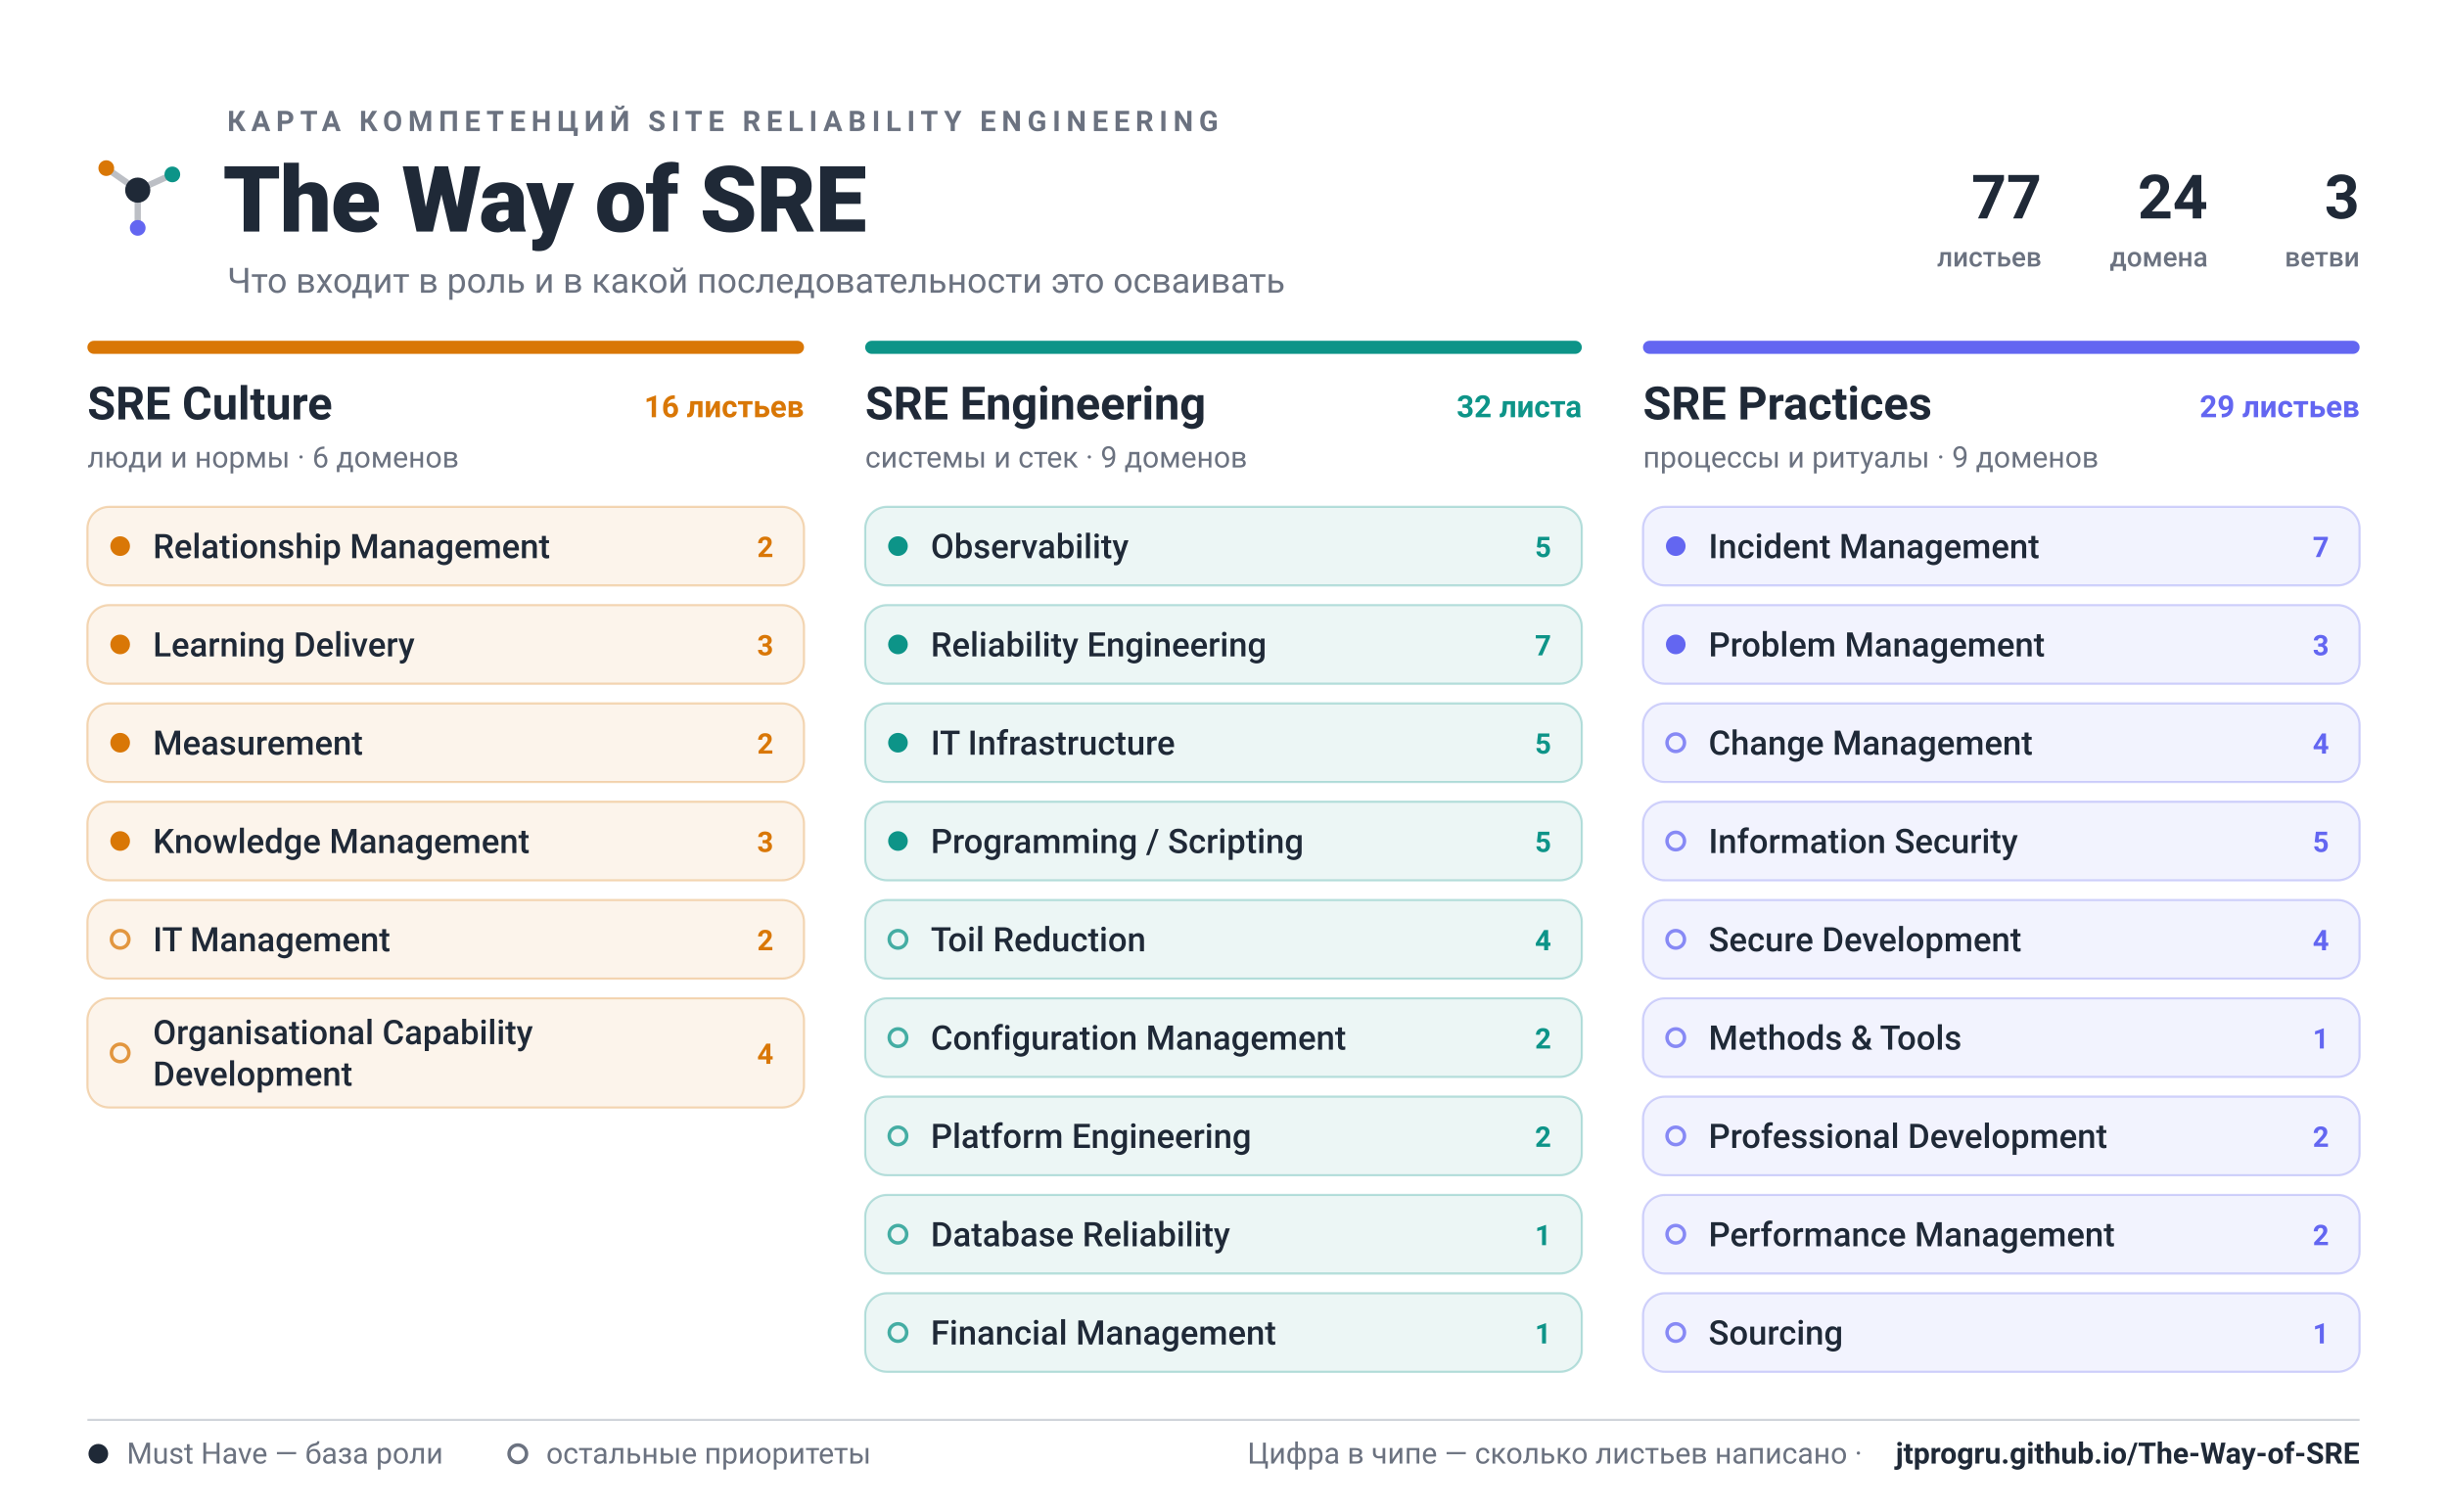
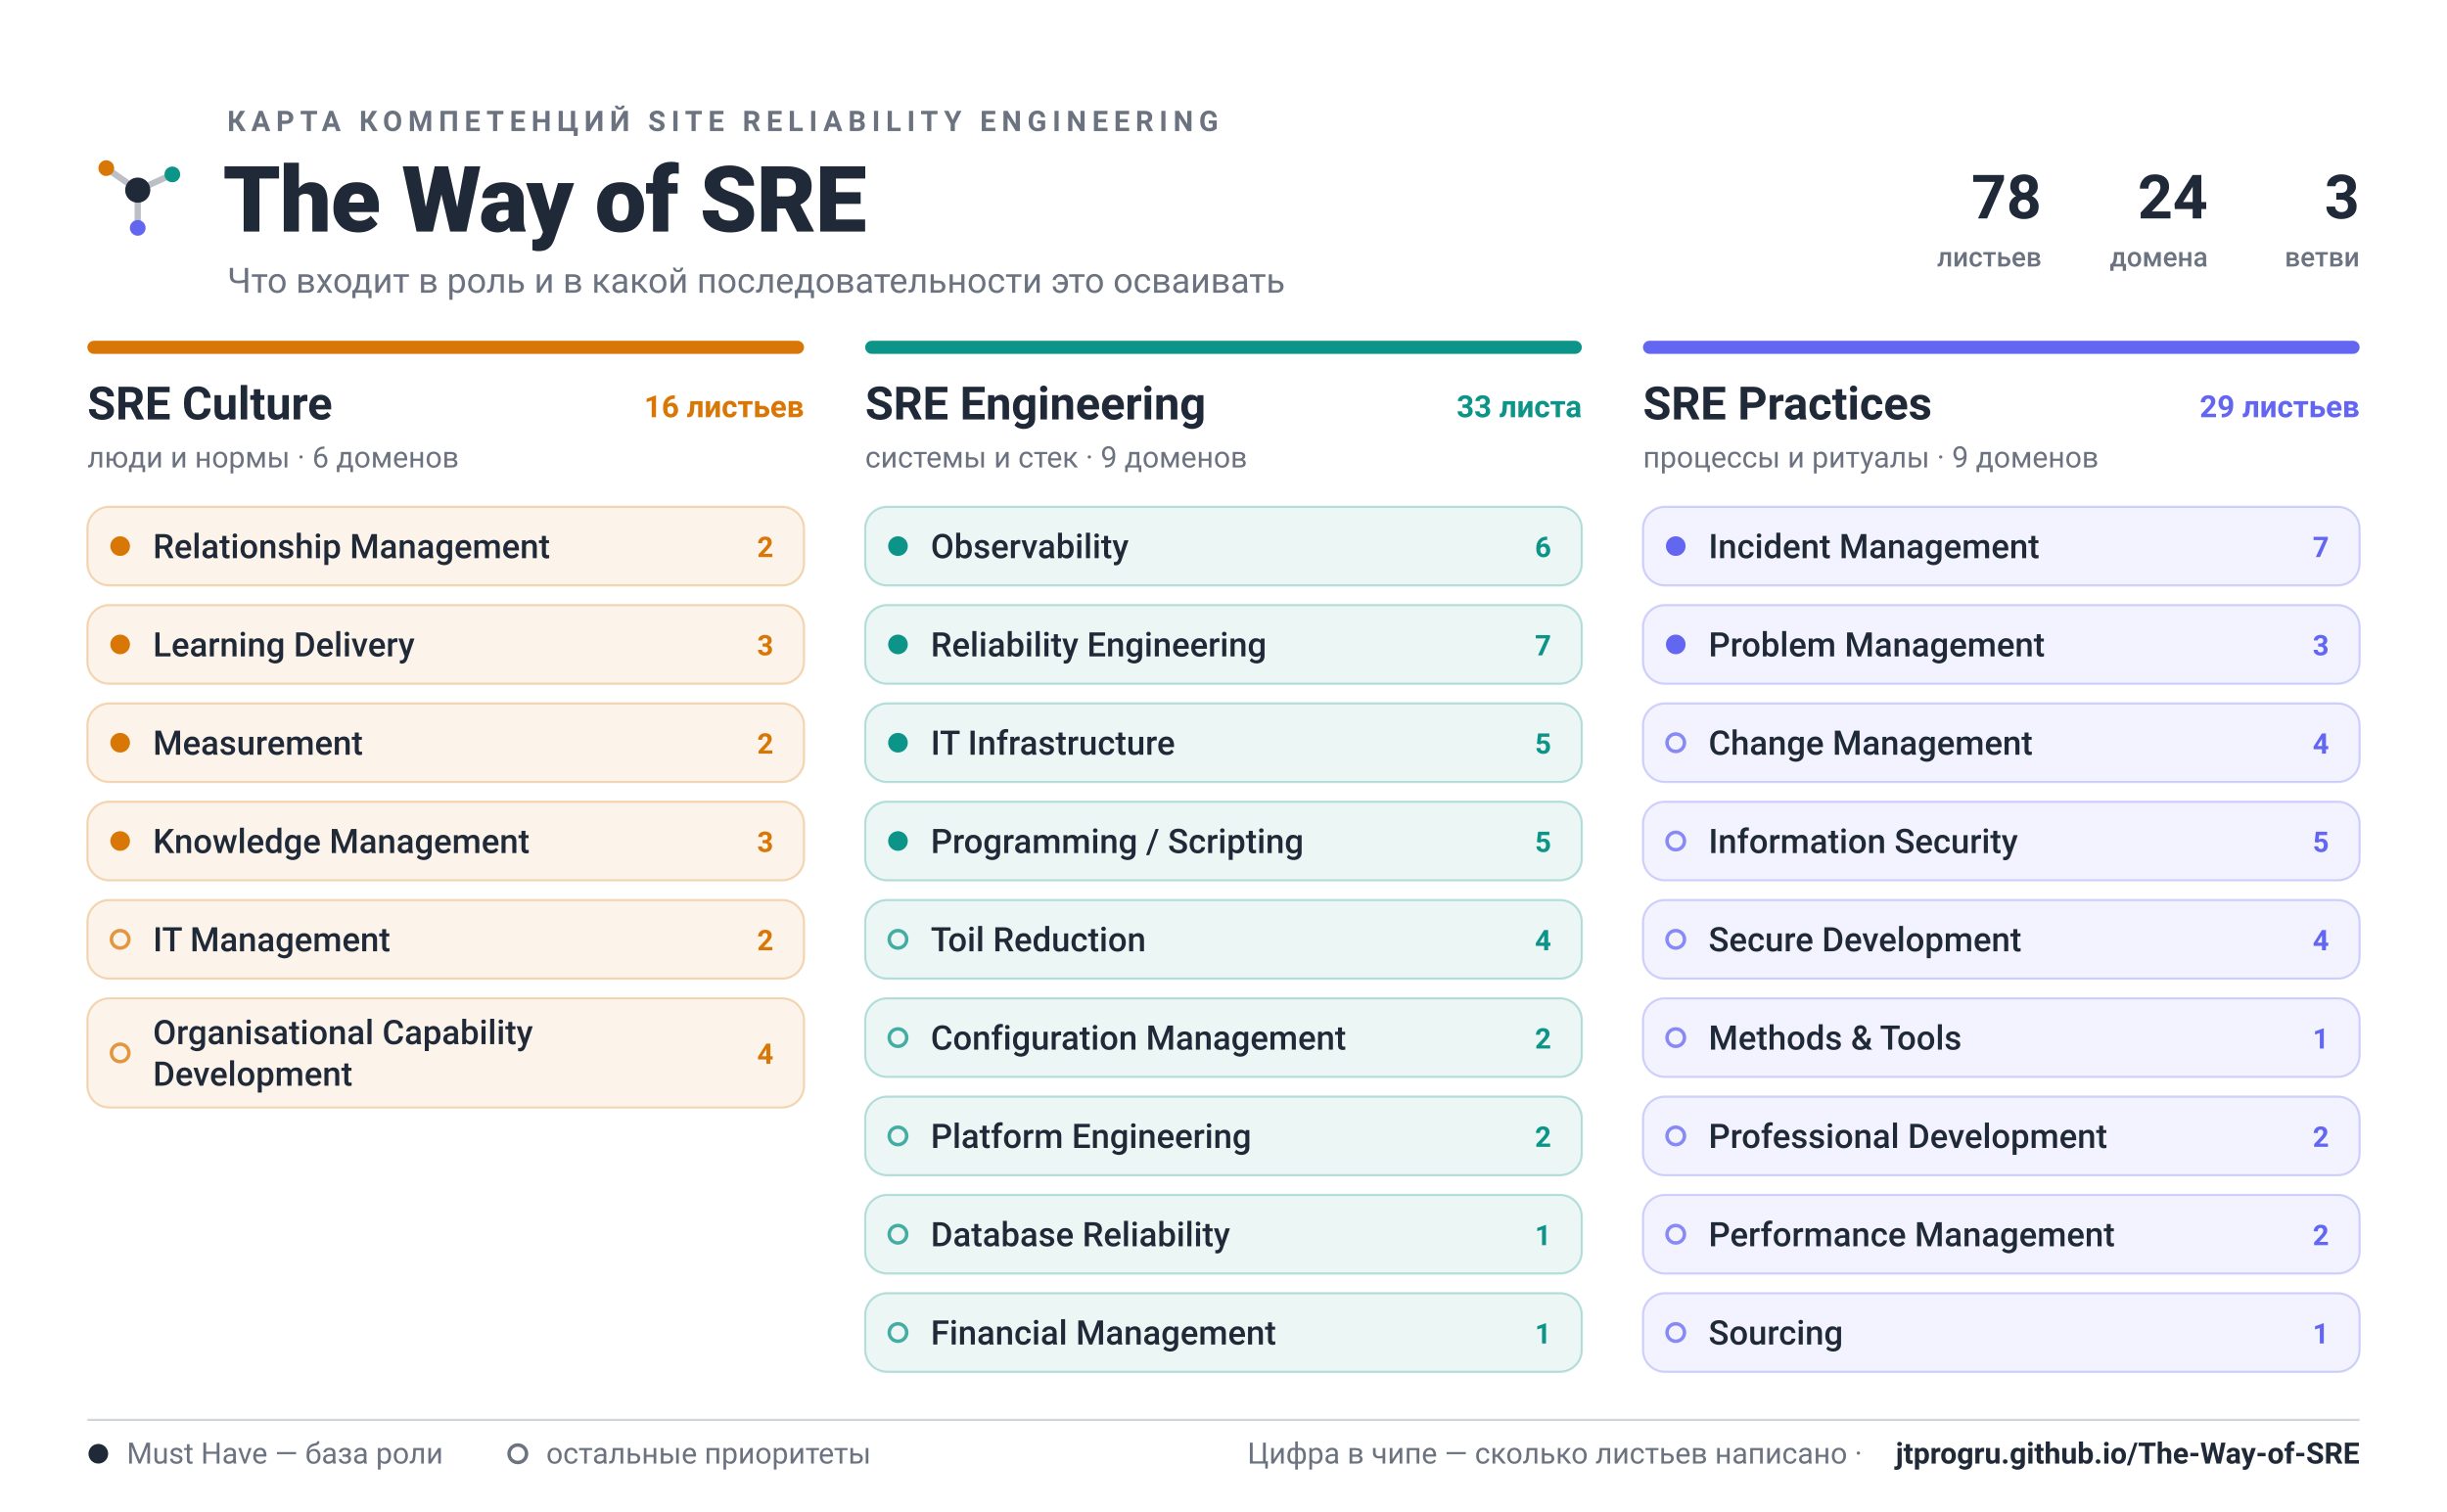
- <svg xmlns="http://www.w3.org/2000/svg" viewBox="0 0 1120 692" width="1120" height="692" role="img" aria-label="The Way of SRE — карта компетенций SRE: 3 ветви, 24 домена, 77 листьев. SRE Culture: 16, SRE Engineering: 32, SRE Practices: 29">
+ <svg xmlns="http://www.w3.org/2000/svg" viewBox="0 0 1120 692" width="1120" height="692" role="img" aria-label="The Way of SRE — карта компетенций SRE: 3 ветви, 24 домена, 78 листьев. SRE Culture: 16, SRE Engineering: 33, SRE Practices: 29">
  <style>
    text { font-family: -apple-system, BlinkMacSystemFont, "Segoe UI", system-ui, Roboto, "Helvetica Neue", Arial, sans-serif; }
    .eyebrow  { font-size: 13px; font-weight: 600; letter-spacing: .2em; fill: #6b7280; }
    .title    { font-size: 42px; font-weight: 800; letter-spacing: -.01em; fill: #1f2937; }
    .tagline  { font-size: 16px; font-weight: 400; fill: #6b7280; }
    .stat-num { font-size: 28px; font-weight: 700; fill: #1f2937; }
    .stat-lbl { font-size: 12.5px; font-weight: 500; fill: #6b7280; }
    .col-name { font-size: 21px; font-weight: 700; fill: #1f2937; }
    .col-num  { font-size: 14px; font-weight: 600; }
    .col-sub  { font-size: 13.5px; font-weight: 400; fill: #6b7280; }
    .chip-lbl { font-size: 15.5px; font-weight: 500; fill: #1f2937; }
    .chip-num { font-size: 13px; font-weight: 600; }
    .note     { font-size: 13.5px; font-weight: 400; fill: #6b7280; }
    .note-url { font-size: 13.5px; font-weight: 600; fill: #1f2937; }
  </style>
  <g transform="translate(40 64) scale(0.72)" stroke="#6b7280" stroke-opacity="0.45" stroke-width="4" stroke-linecap="round" fill="none">
    <path d="M32 32 12 18M32 32 54 22M32 32 32 56" />
  </g>
  <g transform="translate(40 64) scale(0.72)">
    <circle cx="32" cy="32" r="8" fill="#1f2937" />
    <circle cx="12" cy="18" r="5" fill="#d97706" />
    <circle cx="54" cy="22" r="5" fill="#0d9488" />
    <circle cx="32" cy="56" r="5" fill="#6366f1" />
  </g>
  <text class="eyebrow" x="104" y="60">КАРТА КОМПЕТЕНЦИЙ SITE RELIABILITY ENGINEERING</text>
  <text class="title" x="102" y="106">The Way of SRE</text>
  <text class="tagline" x="104" y="134">Что входит в роль и в какой последовательности это осваивать</text>
  <text class="stat-num" x="1080" y="100" text-anchor="end">3</text>
  <text class="stat-lbl" x="1080" y="122" text-anchor="end">ветви</text>
  <text class="stat-num" x="1010.56" y="100" text-anchor="end">24</text>
  <text class="stat-lbl" x="1010.56" y="122" text-anchor="end">домена</text>
-   <text class="stat-num" x="934.44" y="100" text-anchor="end">77</text>
+   <text class="stat-num" x="934.44" y="100" text-anchor="end">78</text>
  <text class="stat-lbl" x="934.44" y="122" text-anchor="end">листьев</text>
  <rect x="40" y="156" width="328" height="6" rx="3" fill="#d97706" />
  <text class="col-name" x="40" y="192">SRE Culture</text>
  <text class="col-num" x="368" y="191" text-anchor="end" fill="#d97706">16 листьев</text>
  <text class="col-sub" x="40" y="214">люди и нормы · 6 доменов</text>
  <rect x="40" y="232" width="328" height="36" rx="10" fill="#d97706" fill-opacity="0.08" stroke="#d97706" stroke-opacity="0.28" />
  <circle cx="55" cy="250" r="4.5" fill="#d97706" />
  <text class="chip-lbl" x="70" y="255.5">Relationship Management</text>
  <text class="chip-num" x="354" y="255" text-anchor="end" fill="#d97706">2</text>
  <rect x="40" y="277" width="328" height="36" rx="10" fill="#d97706" fill-opacity="0.08" stroke="#d97706" stroke-opacity="0.28" />
  <circle cx="55" cy="295" r="4.5" fill="#d97706" />
  <text class="chip-lbl" x="70" y="300.5">Learning Delivery</text>
  <text class="chip-num" x="354" y="300" text-anchor="end" fill="#d97706">3</text>
  <rect x="40" y="322" width="328" height="36" rx="10" fill="#d97706" fill-opacity="0.08" stroke="#d97706" stroke-opacity="0.28" />
  <circle cx="55" cy="340" r="4.5" fill="#d97706" />
  <text class="chip-lbl" x="70" y="345.5">Measurement</text>
  <text class="chip-num" x="354" y="345" text-anchor="end" fill="#d97706">2</text>
  <rect x="40" y="367" width="328" height="36" rx="10" fill="#d97706" fill-opacity="0.08" stroke="#d97706" stroke-opacity="0.28" />
  <circle cx="55" cy="385" r="4.5" fill="#d97706" />
  <text class="chip-lbl" x="70" y="390.5">Knowledge Management</text>
  <text class="chip-num" x="354" y="390" text-anchor="end" fill="#d97706">3</text>
  <rect x="40" y="412" width="328" height="36" rx="10" fill="#d97706" fill-opacity="0.08" stroke="#d97706" stroke-opacity="0.28" />
  <circle cx="55" cy="430" r="4" fill="none" stroke="#d97706" stroke-width="1.6" stroke-opacity="0.75" />
  <text class="chip-lbl" x="70" y="435.5">IT Management</text>
  <text class="chip-num" x="354" y="435" text-anchor="end" fill="#d97706">2</text>
  <rect x="40" y="457" width="328" height="50" rx="10" fill="#d97706" fill-opacity="0.08" stroke="#d97706" stroke-opacity="0.28" />
  <circle cx="55" cy="482" r="4" fill="none" stroke="#d97706" stroke-width="1.6" stroke-opacity="0.75" />
  <text class="chip-lbl" x="70" y="478">Organisational Capability</text>
  <text class="chip-lbl" x="70" y="497">Development</text>
  <text class="chip-num" x="354" y="487" text-anchor="end" fill="#d97706">4</text>
  <rect x="396" y="156" width="328" height="6" rx="3" fill="#0d9488" />
  <text class="col-name" x="396" y="192">SRE Engineering</text>
-   <text class="col-num" x="724" y="191" text-anchor="end" fill="#0d9488">32 листа</text>
+   <text class="col-num" x="724" y="191" text-anchor="end" fill="#0d9488">33 листа</text>
  <text class="col-sub" x="396" y="214">системы и стек · 9 доменов</text>
  <rect x="396" y="232" width="328" height="36" rx="10" fill="#0d9488" fill-opacity="0.08" stroke="#0d9488" stroke-opacity="0.28" />
  <circle cx="411" cy="250" r="4.5" fill="#0d9488" />
  <text class="chip-lbl" x="426" y="255.5">Observability</text>
-   <text class="chip-num" x="710" y="255" text-anchor="end" fill="#0d9488">5</text>
+   <text class="chip-num" x="710" y="255" text-anchor="end" fill="#0d9488">6</text>
  <rect x="396" y="277" width="328" height="36" rx="10" fill="#0d9488" fill-opacity="0.08" stroke="#0d9488" stroke-opacity="0.28" />
  <circle cx="411" cy="295" r="4.5" fill="#0d9488" />
  <text class="chip-lbl" x="426" y="300.5">Reliability Engineering</text>
  <text class="chip-num" x="710" y="300" text-anchor="end" fill="#0d9488">7</text>
  <rect x="396" y="322" width="328" height="36" rx="10" fill="#0d9488" fill-opacity="0.08" stroke="#0d9488" stroke-opacity="0.28" />
  <circle cx="411" cy="340" r="4.5" fill="#0d9488" />
  <text class="chip-lbl" x="426" y="345.5">IT Infrastructure</text>
  <text class="chip-num" x="710" y="345" text-anchor="end" fill="#0d9488">5</text>
  <rect x="396" y="367" width="328" height="36" rx="10" fill="#0d9488" fill-opacity="0.08" stroke="#0d9488" stroke-opacity="0.28" />
  <circle cx="411" cy="385" r="4.5" fill="#0d9488" />
  <text class="chip-lbl" x="426" y="390.5">Programming / Scripting</text>
  <text class="chip-num" x="710" y="390" text-anchor="end" fill="#0d9488">5</text>
  <rect x="396" y="412" width="328" height="36" rx="10" fill="#0d9488" fill-opacity="0.08" stroke="#0d9488" stroke-opacity="0.28" />
  <circle cx="411" cy="430" r="4" fill="none" stroke="#0d9488" stroke-width="1.6" stroke-opacity="0.75" />
  <text class="chip-lbl" x="426" y="435.5">Toil Reduction</text>
  <text class="chip-num" x="710" y="435" text-anchor="end" fill="#0d9488">4</text>
  <rect x="396" y="457" width="328" height="36" rx="10" fill="#0d9488" fill-opacity="0.08" stroke="#0d9488" stroke-opacity="0.28" />
  <circle cx="411" cy="475" r="4" fill="none" stroke="#0d9488" stroke-width="1.6" stroke-opacity="0.75" />
  <text class="chip-lbl" x="426" y="480.5">Configuration Management</text>
  <text class="chip-num" x="710" y="480" text-anchor="end" fill="#0d9488">2</text>
  <rect x="396" y="502" width="328" height="36" rx="10" fill="#0d9488" fill-opacity="0.08" stroke="#0d9488" stroke-opacity="0.28" />
  <circle cx="411" cy="520" r="4" fill="none" stroke="#0d9488" stroke-width="1.6" stroke-opacity="0.75" />
  <text class="chip-lbl" x="426" y="525.5">Platform Engineering</text>
  <text class="chip-num" x="710" y="525" text-anchor="end" fill="#0d9488">2</text>
  <rect x="396" y="547" width="328" height="36" rx="10" fill="#0d9488" fill-opacity="0.08" stroke="#0d9488" stroke-opacity="0.28" />
  <circle cx="411" cy="565" r="4" fill="none" stroke="#0d9488" stroke-width="1.6" stroke-opacity="0.75" />
  <text class="chip-lbl" x="426" y="570.5">Database Reliability</text>
  <text class="chip-num" x="710" y="570" text-anchor="end" fill="#0d9488">1</text>
  <rect x="396" y="592" width="328" height="36" rx="10" fill="#0d9488" fill-opacity="0.08" stroke="#0d9488" stroke-opacity="0.28" />
  <circle cx="411" cy="610" r="4" fill="none" stroke="#0d9488" stroke-width="1.6" stroke-opacity="0.75" />
  <text class="chip-lbl" x="426" y="615.5">Financial Management</text>
  <text class="chip-num" x="710" y="615" text-anchor="end" fill="#0d9488">1</text>
  <rect x="752" y="156" width="328" height="6" rx="3" fill="#6366f1" />
  <text class="col-name" x="752" y="192">SRE Practices</text>
  <text class="col-num" x="1080" y="191" text-anchor="end" fill="#6366f1">29 листьев</text>
  <text class="col-sub" x="752" y="214">процессы и ритуалы · 9 доменов</text>
  <rect x="752" y="232" width="328" height="36" rx="10" fill="#6366f1" fill-opacity="0.08" stroke="#6366f1" stroke-opacity="0.28" />
  <circle cx="767" cy="250" r="4.5" fill="#6366f1" />
  <text class="chip-lbl" x="782" y="255.5">Incident Management</text>
  <text class="chip-num" x="1066" y="255" text-anchor="end" fill="#6366f1">7</text>
  <rect x="752" y="277" width="328" height="36" rx="10" fill="#6366f1" fill-opacity="0.08" stroke="#6366f1" stroke-opacity="0.28" />
  <circle cx="767" cy="295" r="4.5" fill="#6366f1" />
  <text class="chip-lbl" x="782" y="300.5">Problem Management</text>
  <text class="chip-num" x="1066" y="300" text-anchor="end" fill="#6366f1">3</text>
  <rect x="752" y="322" width="328" height="36" rx="10" fill="#6366f1" fill-opacity="0.08" stroke="#6366f1" stroke-opacity="0.28" />
  <circle cx="767" cy="340" r="4" fill="none" stroke="#6366f1" stroke-width="1.6" stroke-opacity="0.75" />
  <text class="chip-lbl" x="782" y="345.5">Change Management</text>
  <text class="chip-num" x="1066" y="345" text-anchor="end" fill="#6366f1">4</text>
  <rect x="752" y="367" width="328" height="36" rx="10" fill="#6366f1" fill-opacity="0.08" stroke="#6366f1" stroke-opacity="0.28" />
  <circle cx="767" cy="385" r="4" fill="none" stroke="#6366f1" stroke-width="1.6" stroke-opacity="0.75" />
  <text class="chip-lbl" x="782" y="390.5">Information Security</text>
  <text class="chip-num" x="1066" y="390" text-anchor="end" fill="#6366f1">5</text>
  <rect x="752" y="412" width="328" height="36" rx="10" fill="#6366f1" fill-opacity="0.08" stroke="#6366f1" stroke-opacity="0.28" />
  <circle cx="767" cy="430" r="4" fill="none" stroke="#6366f1" stroke-width="1.6" stroke-opacity="0.75" />
  <text class="chip-lbl" x="782" y="435.5">Secure Development</text>
  <text class="chip-num" x="1066" y="435" text-anchor="end" fill="#6366f1">4</text>
  <rect x="752" y="457" width="328" height="36" rx="10" fill="#6366f1" fill-opacity="0.08" stroke="#6366f1" stroke-opacity="0.28" />
  <circle cx="767" cy="475" r="4" fill="none" stroke="#6366f1" stroke-width="1.6" stroke-opacity="0.75" />
  <text class="chip-lbl" x="782" y="480.5">Methods &amp; Tools</text>
  <text class="chip-num" x="1066" y="480" text-anchor="end" fill="#6366f1">1</text>
  <rect x="752" y="502" width="328" height="36" rx="10" fill="#6366f1" fill-opacity="0.08" stroke="#6366f1" stroke-opacity="0.28" />
  <circle cx="767" cy="520" r="4" fill="none" stroke="#6366f1" stroke-width="1.6" stroke-opacity="0.75" />
  <text class="chip-lbl" x="782" y="525.5">Professional Development</text>
  <text class="chip-num" x="1066" y="525" text-anchor="end" fill="#6366f1">2</text>
  <rect x="752" y="547" width="328" height="36" rx="10" fill="#6366f1" fill-opacity="0.08" stroke="#6366f1" stroke-opacity="0.28" />
  <circle cx="767" cy="565" r="4" fill="none" stroke="#6366f1" stroke-width="1.6" stroke-opacity="0.75" />
  <text class="chip-lbl" x="782" y="570.5">Performance Management</text>
  <text class="chip-num" x="1066" y="570" text-anchor="end" fill="#6366f1">2</text>
  <rect x="752" y="592" width="328" height="36" rx="10" fill="#6366f1" fill-opacity="0.08" stroke="#6366f1" stroke-opacity="0.28" />
  <circle cx="767" cy="610" r="4" fill="none" stroke="#6366f1" stroke-width="1.6" stroke-opacity="0.75" />
  <text class="chip-lbl" x="782" y="615.5">Sourcing</text>
  <text class="chip-num" x="1066" y="615" text-anchor="end" fill="#6366f1">1</text>
  <path d="M40 650 H1080" stroke="#d1d5db" stroke-width="1" />
  <circle cx="45" cy="665.5" r="4.5" fill="#1f2937" />
  <text class="note" x="58" y="670">Must Have — база роли</text>
  <circle cx="237" cy="665.5" r="4" fill="none" stroke="#6b7280" stroke-width="1.6" />
  <text class="note" x="250" y="670">остальные приоритеты</text>
  <text class="note-url" x="1080" y="670" text-anchor="end">jtprogru.github.io/The-Way-of-SRE</text>
  <text class="note" x="852.4" y="670" text-anchor="end">Цифра в чипе — сколько листьев написано  ·</text>
</svg>
